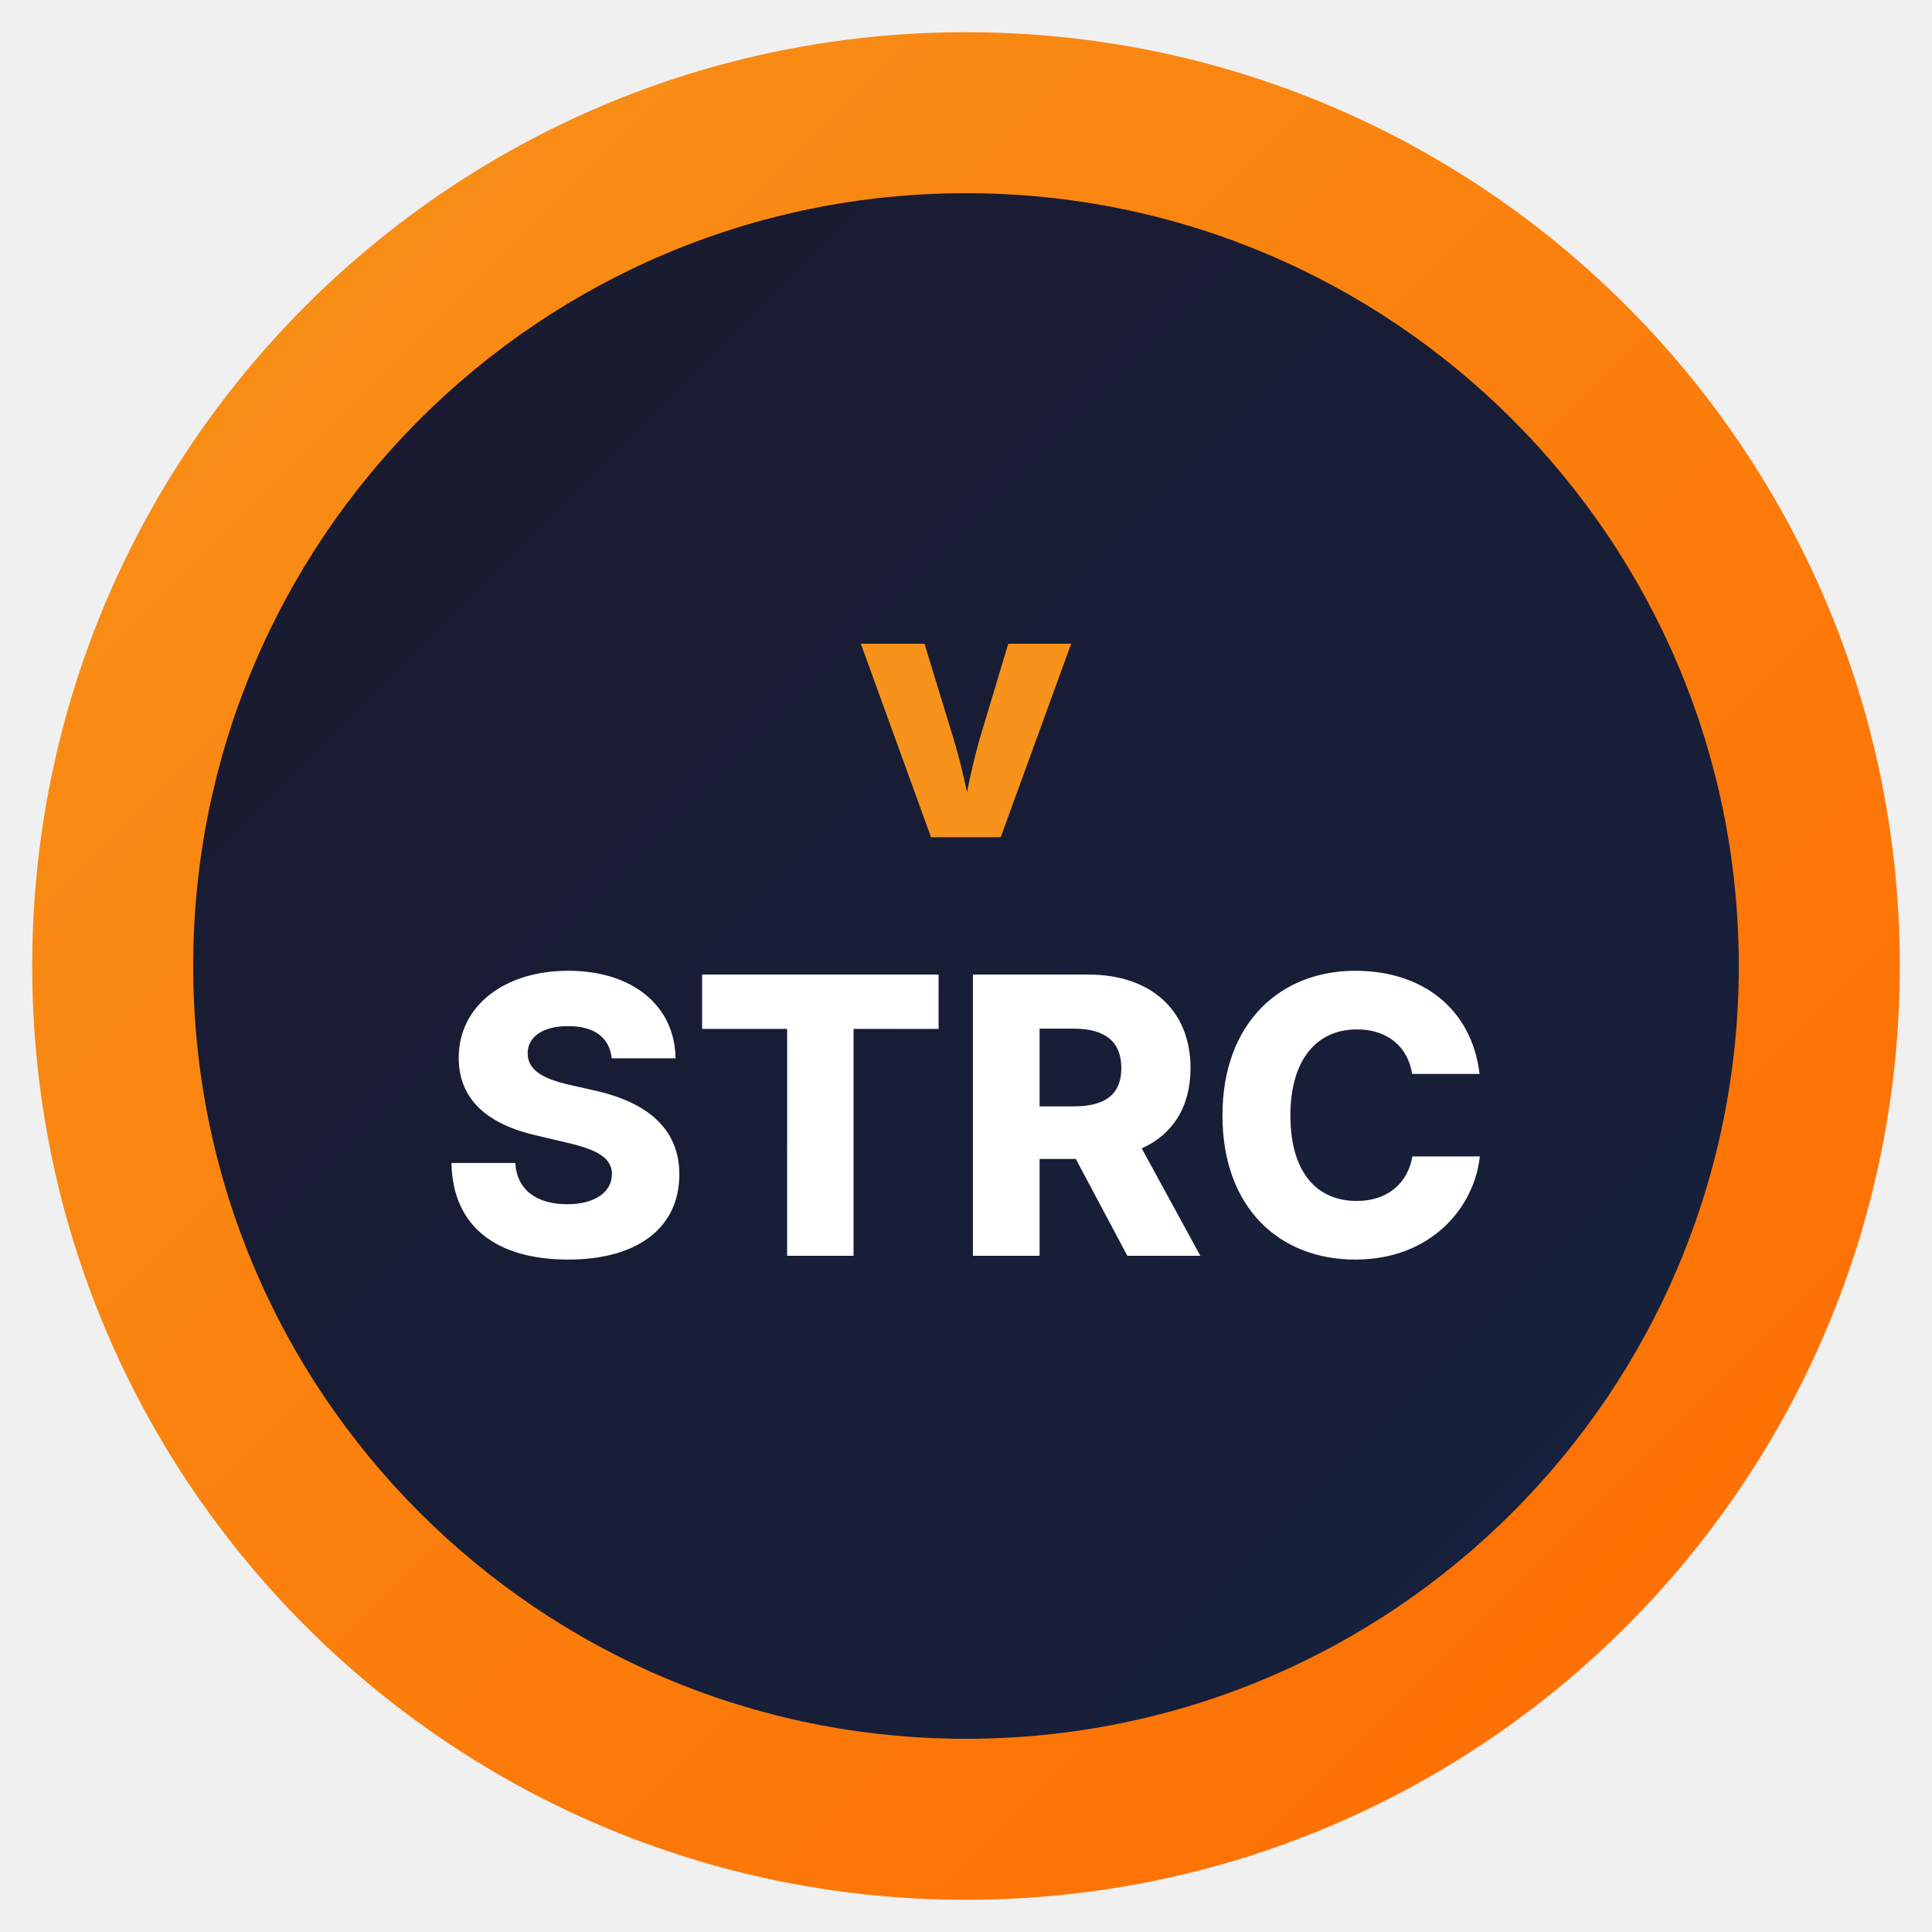
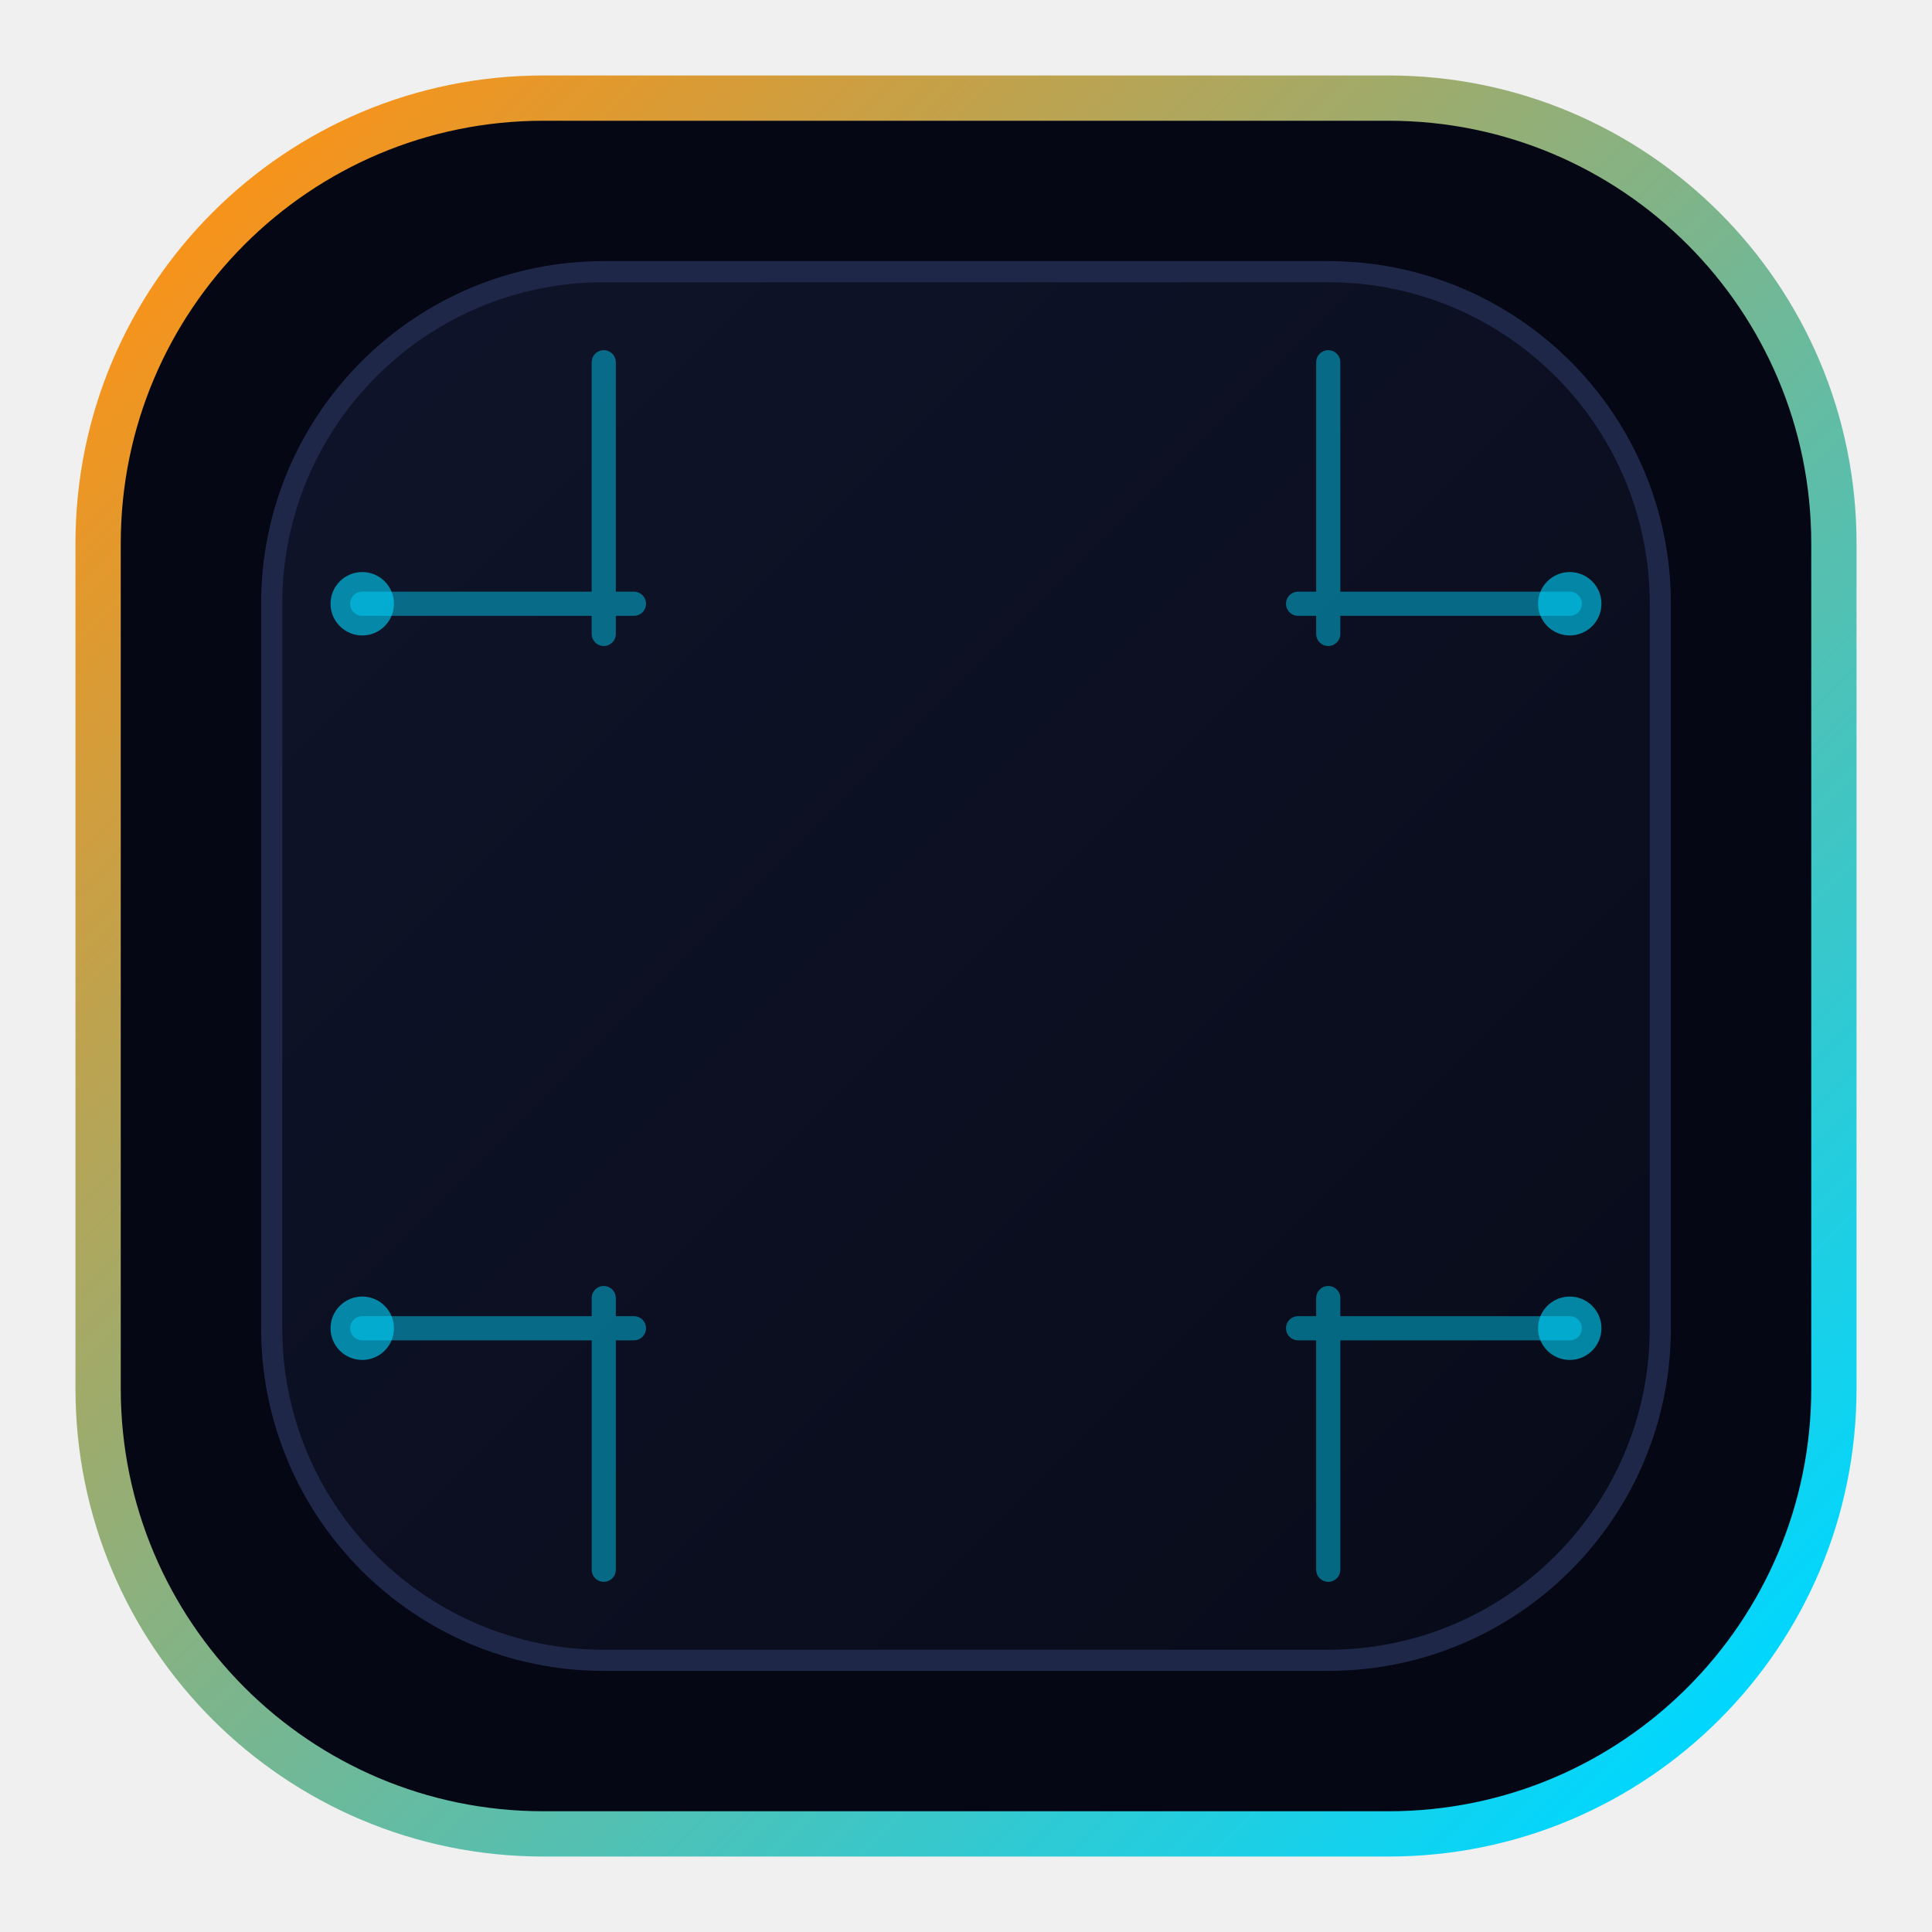
- <svg xmlns="http://www.w3.org/2000/svg" viewBox="0 0 120 120" fill="none">
+ <svg xmlns="http://www.w3.org/2000/svg" viewBox="0 0 128 128" fill="none">
  <defs>
-     <linearGradient id="bg" x1="0%" y1="0%" x2="100%" y2="100%">
-       <stop offset="0%" style="stop-color:#f7931a" />
-       <stop offset="100%" style="stop-color:#ff6b00" />
+     <linearGradient id="frame" x1="14" y1="14" x2="114" y2="114" gradientUnits="userSpaceOnUse">
+       <stop offset="0" stop-color="#f7931a" />
+       <stop offset="1" stop-color="#00d7ff" />
    </linearGradient>
-     <linearGradient id="inner" x1="0%" y1="0%" x2="100%" y2="100%">
-       <stop offset="0%" style="stop-color:#1a1a2e" />
-       <stop offset="100%" style="stop-color:#16213e" />
+     <linearGradient id="core" x1="20" y1="20" x2="108" y2="108" gradientUnits="userSpaceOnUse">
+       <stop offset="0" stop-color="#10142a" />
+       <stop offset="1" stop-color="#070b19" />
    </linearGradient>
+     <linearGradient id="sigil" x1="49" y1="30" x2="79" y2="98" gradientUnits="userSpaceOnUse">
+       <stop offset="0" stop-color="#ffc15d" />
+       <stop offset="1" stop-color="#f7931a" />
+     </linearGradient>
+     <filter id="coreGlow" x="32" y="22" width="64" height="84" color-interpolation-filters="sRGB">
+       <feDropShadow dx="0" dy="0" stdDeviation="3" flood-color="#f7931a" flood-opacity="0.28" />
+     </filter>
  </defs>
-   <circle cx="60" cy="60" r="58" fill="url(#bg)" />
-   <circle cx="60" cy="60" r="48" fill="url(#inner)" />
-   <text x="60" y="52" text-anchor="middle" fill="#f7931a" font-family="Inter, sans-serif" font-weight="800" font-size="22">v</text>
-   <text x="60" y="78" text-anchor="middle" fill="white" font-family="Inter, sans-serif" font-weight="800" font-size="24">STRC</text>
+   <rect x="6" y="6" width="116" height="116" rx="30" fill="#050714" />
+   <rect x="6.5" y="6.5" width="115" height="115" rx="29.5" stroke="url(#frame)" stroke-width="3" />
+   <rect x="18" y="18" width="92" height="92" rx="22" fill="url(#core)" stroke="#1f2748" stroke-width="1.4" />
+   <g stroke="#00d7ff" stroke-width="1.6" stroke-linecap="round" opacity="0.45">
+     <path d="M24 40H42" />
+     <path d="M86 40H104" />
+     <path d="M24 88H42" />
+     <path d="M86 88H104" />
+     <path d="M40 24V42" />
+     <path d="M88 24V42" />
+     <path d="M40 86V104" />
+     <path d="M88 86V104" />
+   </g>
+   <g fill="#00d7ff" opacity="0.6">
+     <circle cx="24" cy="40" r="2.1" />
+     <circle cx="104" cy="40" r="2.1" />
+     <circle cx="24" cy="88" r="2.1" />
+     <circle cx="104" cy="88" r="2.1" />
+   </g>
+   <g filter="url(#coreGlow)">
+     <path d="M64 27L84 39V65L64 100L44 65V39L64 27Z" fill="url(#sigil)" />
+     <path d="M51 45L64 75L77 45" stroke="#0b1226" stroke-width="8.5" stroke-linecap="round" stroke-linejoin="round" />
+     <path d="M51 45L64 72L77 45" stroke="#f5f7ff" stroke-width="3.2" stroke-linecap="round" stroke-linejoin="round" />
+   </g>
</svg>
